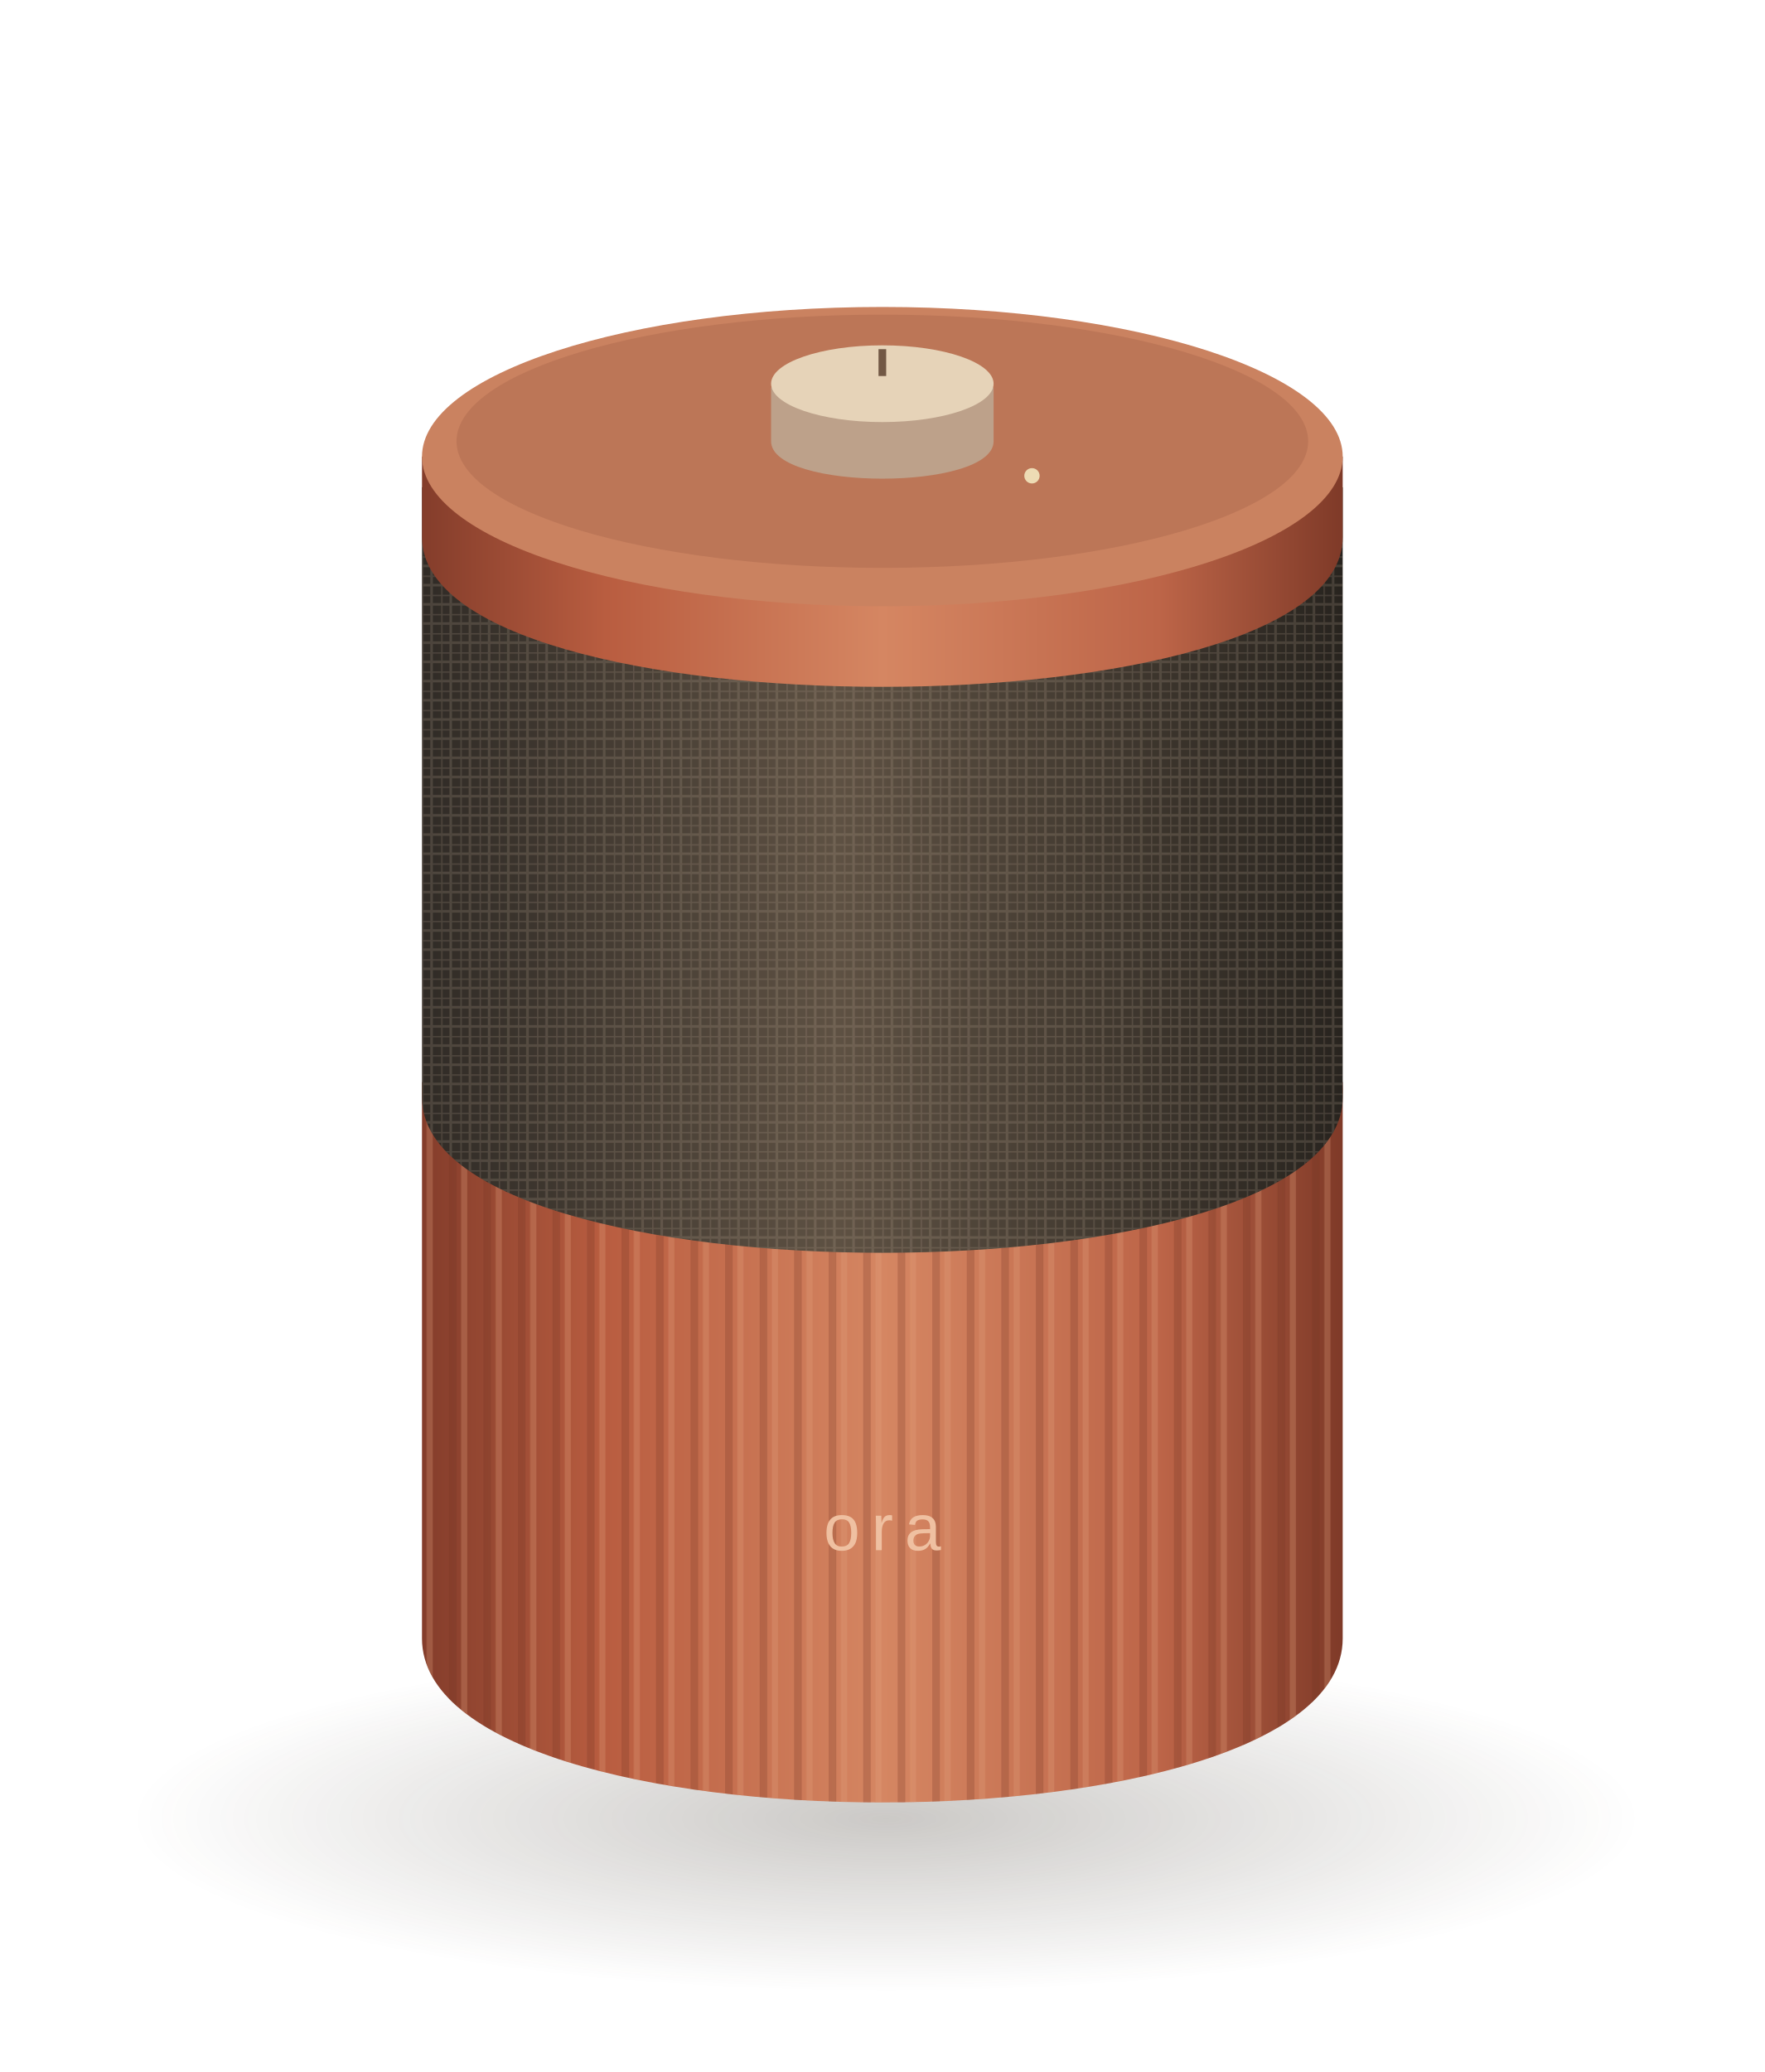
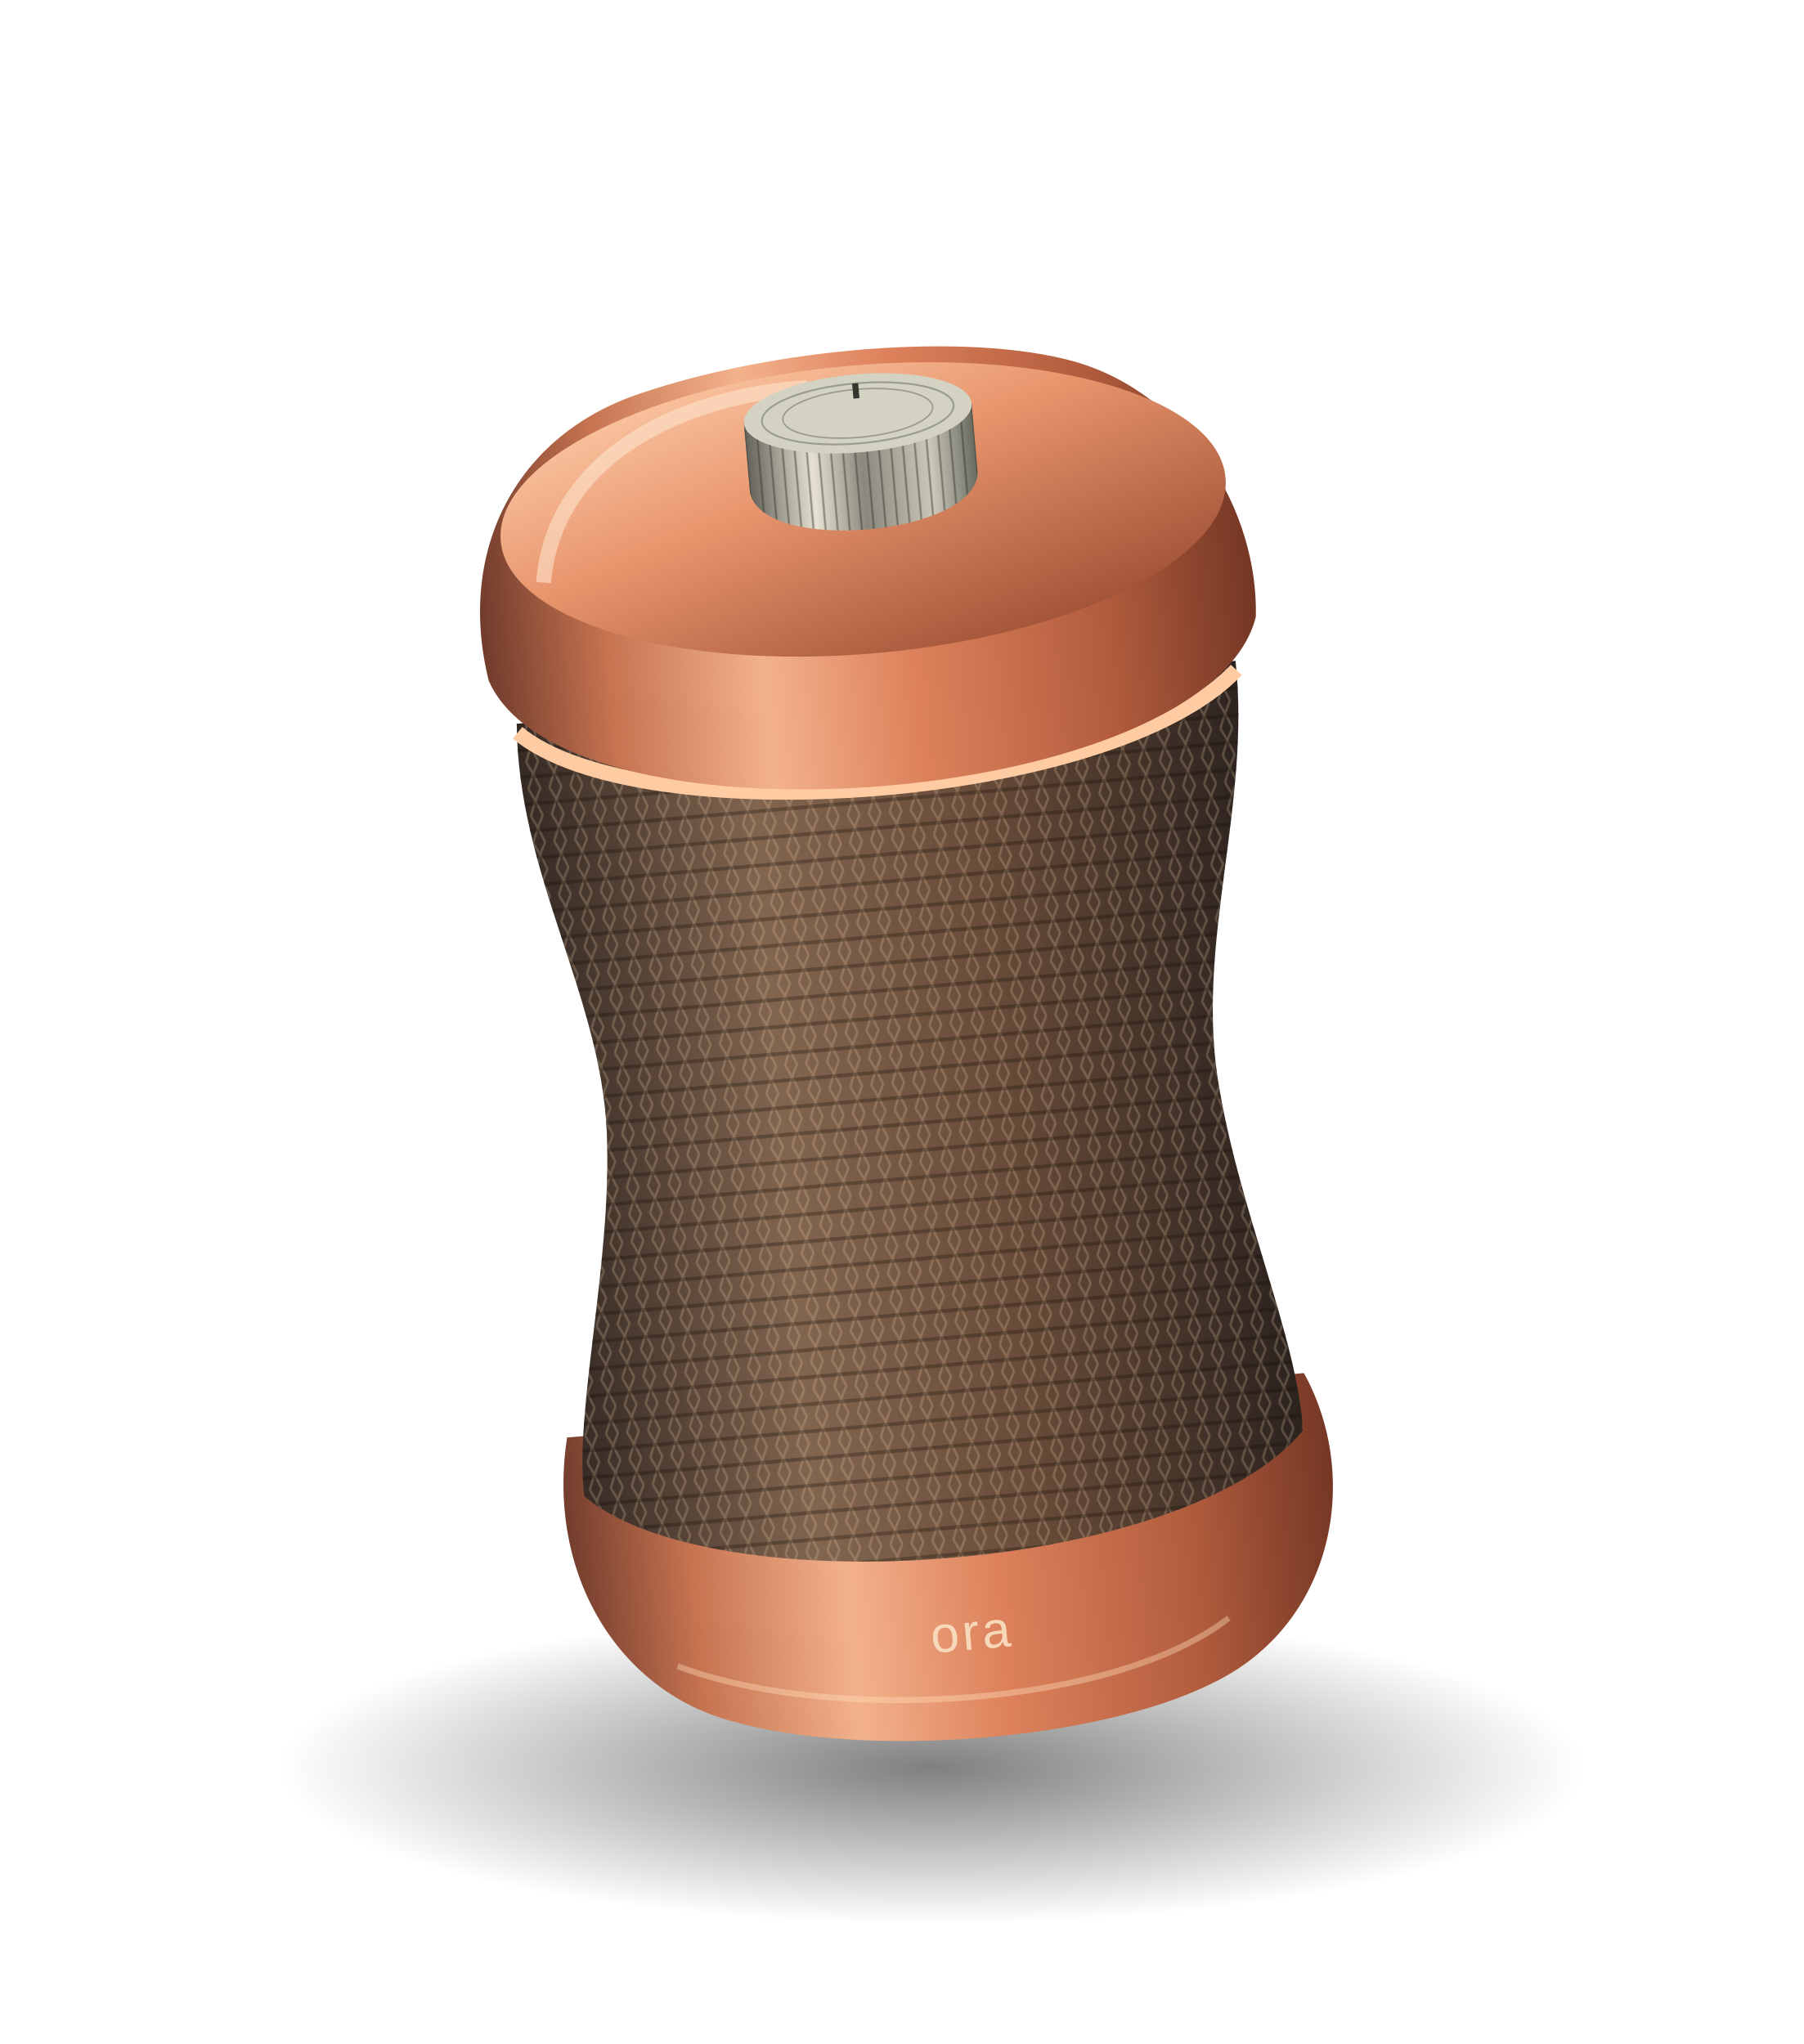
- <svg xmlns="http://www.w3.org/2000/svg" viewBox="0 0 460 540" role="img" aria-label="Onda One sculptural clay speaker">
+ <svg xmlns="http://www.w3.org/2000/svg" viewBox="0 0 600 680" role="img" aria-label="Onda One: curved ceramic shoulders, acoustic knit and a machined aluminium dial">
  <defs>
-     <linearGradient id="body" x2="1">
-       <stop stop-color="#843d2b" />
-       <stop offset=".2" stop-color="#b95d40" />
-       <stop offset=".5" stop-color="#d58662" />
-       <stop offset=".8" stop-color="#bd6548" />
-       <stop offset="1" stop-color="#7f3a28" />
+     <linearGradient id="ceramic" x1="0" x2="1">
+       <stop stop-color="#713c2c" />
+       <stop offset=".16" stop-color="#c67350" />
+       <stop offset=".36" stop-color="#f3b28c" />
+       <stop offset=".55" stop-color="#dd825c" />
+       <stop offset=".8" stop-color="#b35d3e" />
+       <stop offset="1" stop-color="#743724" />
+     </linearGradient>
+     <linearGradient id="top" x1="0" y1="0" x2=".8" y2="1">
+       <stop stop-color="#ffd7b4" />
+       <stop offset=".45" stop-color="#e9966e" />
+       <stop offset="1" stop-color="#9b4d32" />
    </linearGradient>
    <linearGradient id="fabric" x2="1">
-       <stop stop-color="#302b26" />
-       <stop offset=".45" stop-color="#5e5143" />
-       <stop offset="1" stop-color="#28241f" />
+       <stop stop-color="#352a24" />
+       <stop offset=".32" stop-color="#82654f" />
+       <stop offset=".62" stop-color="#694c39" />
+       <stop offset="1" stop-color="#2c231f" />
+     </linearGradient>
+     <linearGradient id="metal" x2="1">
+       <stop stop-color="#65645b" />
+       <stop offset=".28" stop-color="#e6e1d2" />
+       <stop offset=".5" stop-color="#8a887d" />
+       <stop offset=".8" stop-color="#ccc7b9" />
+       <stop offset="1" stop-color="#686a60" />
    </linearGradient>
    <radialGradient id="shadow">
-       <stop stop-color="#30271c" stop-opacity=".25" />
-       <stop offset="1" stop-color="#30271c" stop-opacity="0" />
+       <stop stop-color="#000" stop-opacity=".5" />
+       <stop offset="1" stop-color="#000" stop-opacity="0" />
    </radialGradient>
-     <pattern id="weave" width="5" height="5" patternUnits="userSpaceOnUse">
-       <path d="M0 0h5M0 2.5h5M0 0v5M2.5 0v5" stroke="#bda992" stroke-opacity=".2" stroke-width=".7" />
+     <pattern id="knit" width="7" height="9" patternUnits="userSpaceOnUse">
+       <path d="m1 0 2 4-2 5m4-9-2 4 2 5" fill="none" stroke="#e0c4a1" stroke-opacity=".25" stroke-width=".8" />
+       <path d="M0 5h7" stroke="#140e09" stroke-opacity=".3" stroke-width="1.2" />
    </pattern>
-     <pattern id="ribs" width="9" height="200" patternUnits="userSpaceOnUse">
-       <path d="M1 0v200" stroke="#713422" stroke-width="2" opacity=".24" />
-       <path d="M4 0v200" stroke="#e2a27c" stroke-width="1.6" opacity=".28" />
+     <pattern id="grain" width="4" height="20" patternUnits="userSpaceOnUse">
+       <path d="M1 0v20" stroke="#282b26" stroke-opacity=".45" stroke-width=".6" />
    </pattern>
  </defs>
-   <ellipse cx="231" cy="474" rx="196" ry="45" fill="url(#shadow)" />
-   <path d="M116 398v36c0 39 229 39 229 0v-36Z" fill="#3d322a" />
-   <path d="M110 282v145c0 57 240 57 240 0V282Z" fill="url(#body)" />
-   <path d="M110 282v145c0 57 240 57 240 0V282Z" fill="url(#ribs)" />
-   <ellipse cx="230" cy="284" rx="120" ry="34" fill="#c27c58" />
-   <path d="M110 127v159c0 54 240 54 240 0V127Z" fill="url(#fabric)" />
-   <path d="M110 127v159c0 54 240 54 240 0V127Z" fill="url(#weave)" />
-   <path d="M110 119v21c0 52 240 52 240 0v-21Z" fill="url(#body)" />
-   <ellipse cx="230" cy="119" rx="120" ry="39" fill="#ca8260" />
-   <ellipse cx="230" cy="115" rx="111" ry="33" fill="#bc7657" />
-   <path d="M201 101v14c0 13 58 13 58 0v-14Z" fill="#bda18a" />
-   <ellipse cx="230" cy="100" rx="29" ry="10" fill="#e6d3b8" />
-   <path d="M230 91v7" stroke="#725845" stroke-width="2" />
-   <circle cx="269" cy="124" r="2" fill="#eddbb4" />
-   <text x="230" y="404" font-family="Arial,sans-serif" font-size="17" letter-spacing="3" fill="#efc0a1" text-anchor="middle">ora</text>
+   <ellipse cx="310" cy="588" rx="220" ry="52" fill="url(#shadow)" />
+   <g transform="rotate(-5 300 340)">
+     <path d="M177 468c-11 45 10 86 47 99 42 16 120 17 160 1 42-16 55-64 39-100Z" fill="url(#ceramic)" />
+     <path d="M207 547c50 24 144 26 184 0" stroke="#ffdfb9" stroke-width="2" opacity=".4" fill="none" />
+     <path d="M181 230c-4 50 20 92 18 138-2 44-19 91-18 120 40 40 197 43 240-1 1-31-15-75-18-119-3-47 19-90 18-138Z" fill="url(#fabric)" />
+     <path d="M181 230c-4 50 20 92 18 138-2 44-19 91-18 120 40 40 197 43 240-1 1-31-15-75-18-119-3-47 19-90 18-138Z" fill="url(#knit)" />
+     <path d="M181 233c37 37 195 40 240 0" stroke="#ffcba3" stroke-width="5" fill="none" />
+     <path d="M173 215c-7-44 16-81 59-91 45-11 109-11 144 2 37 14 57 55 53 90-21 61-235 60-256-1Z" fill="url(#ceramic)" />
+     <ellipse cx="302" cy="169" rx="121" ry="48" fill="url(#top)" />
+     <path d="M194 184c7-42 52-58 93-57" fill="none" stroke="#ffe7d1" stroke-width="5" opacity=".55" />
+     <path d="M265 137v23c2 21 74 21 76 0v-23" fill="url(#metal)" />
+     <path d="M265 137v23c2 21 74 21 76 0v-23" fill="url(#grain)" />
+     <ellipse cx="303" cy="137" rx="38" ry="13" fill="#d4d2c3" />
+     <ellipse cx="303" cy="137" rx="32" ry="10" fill="none" stroke="#999d91" stroke-width=".6" />
+     <ellipse cx="303" cy="137" rx="25" ry="8" fill="none" stroke="#999d91" stroke-width=".5" />
+     <path d="m303 127 0 5" stroke="#33372d" stroke-width="2" />
+     <text x="305" y="550" fill="#f7d9ba" text-anchor="middle" font-family="Arial,sans-serif" font-size="17" letter-spacing="1">ora</text>
+   </g>
</svg>
